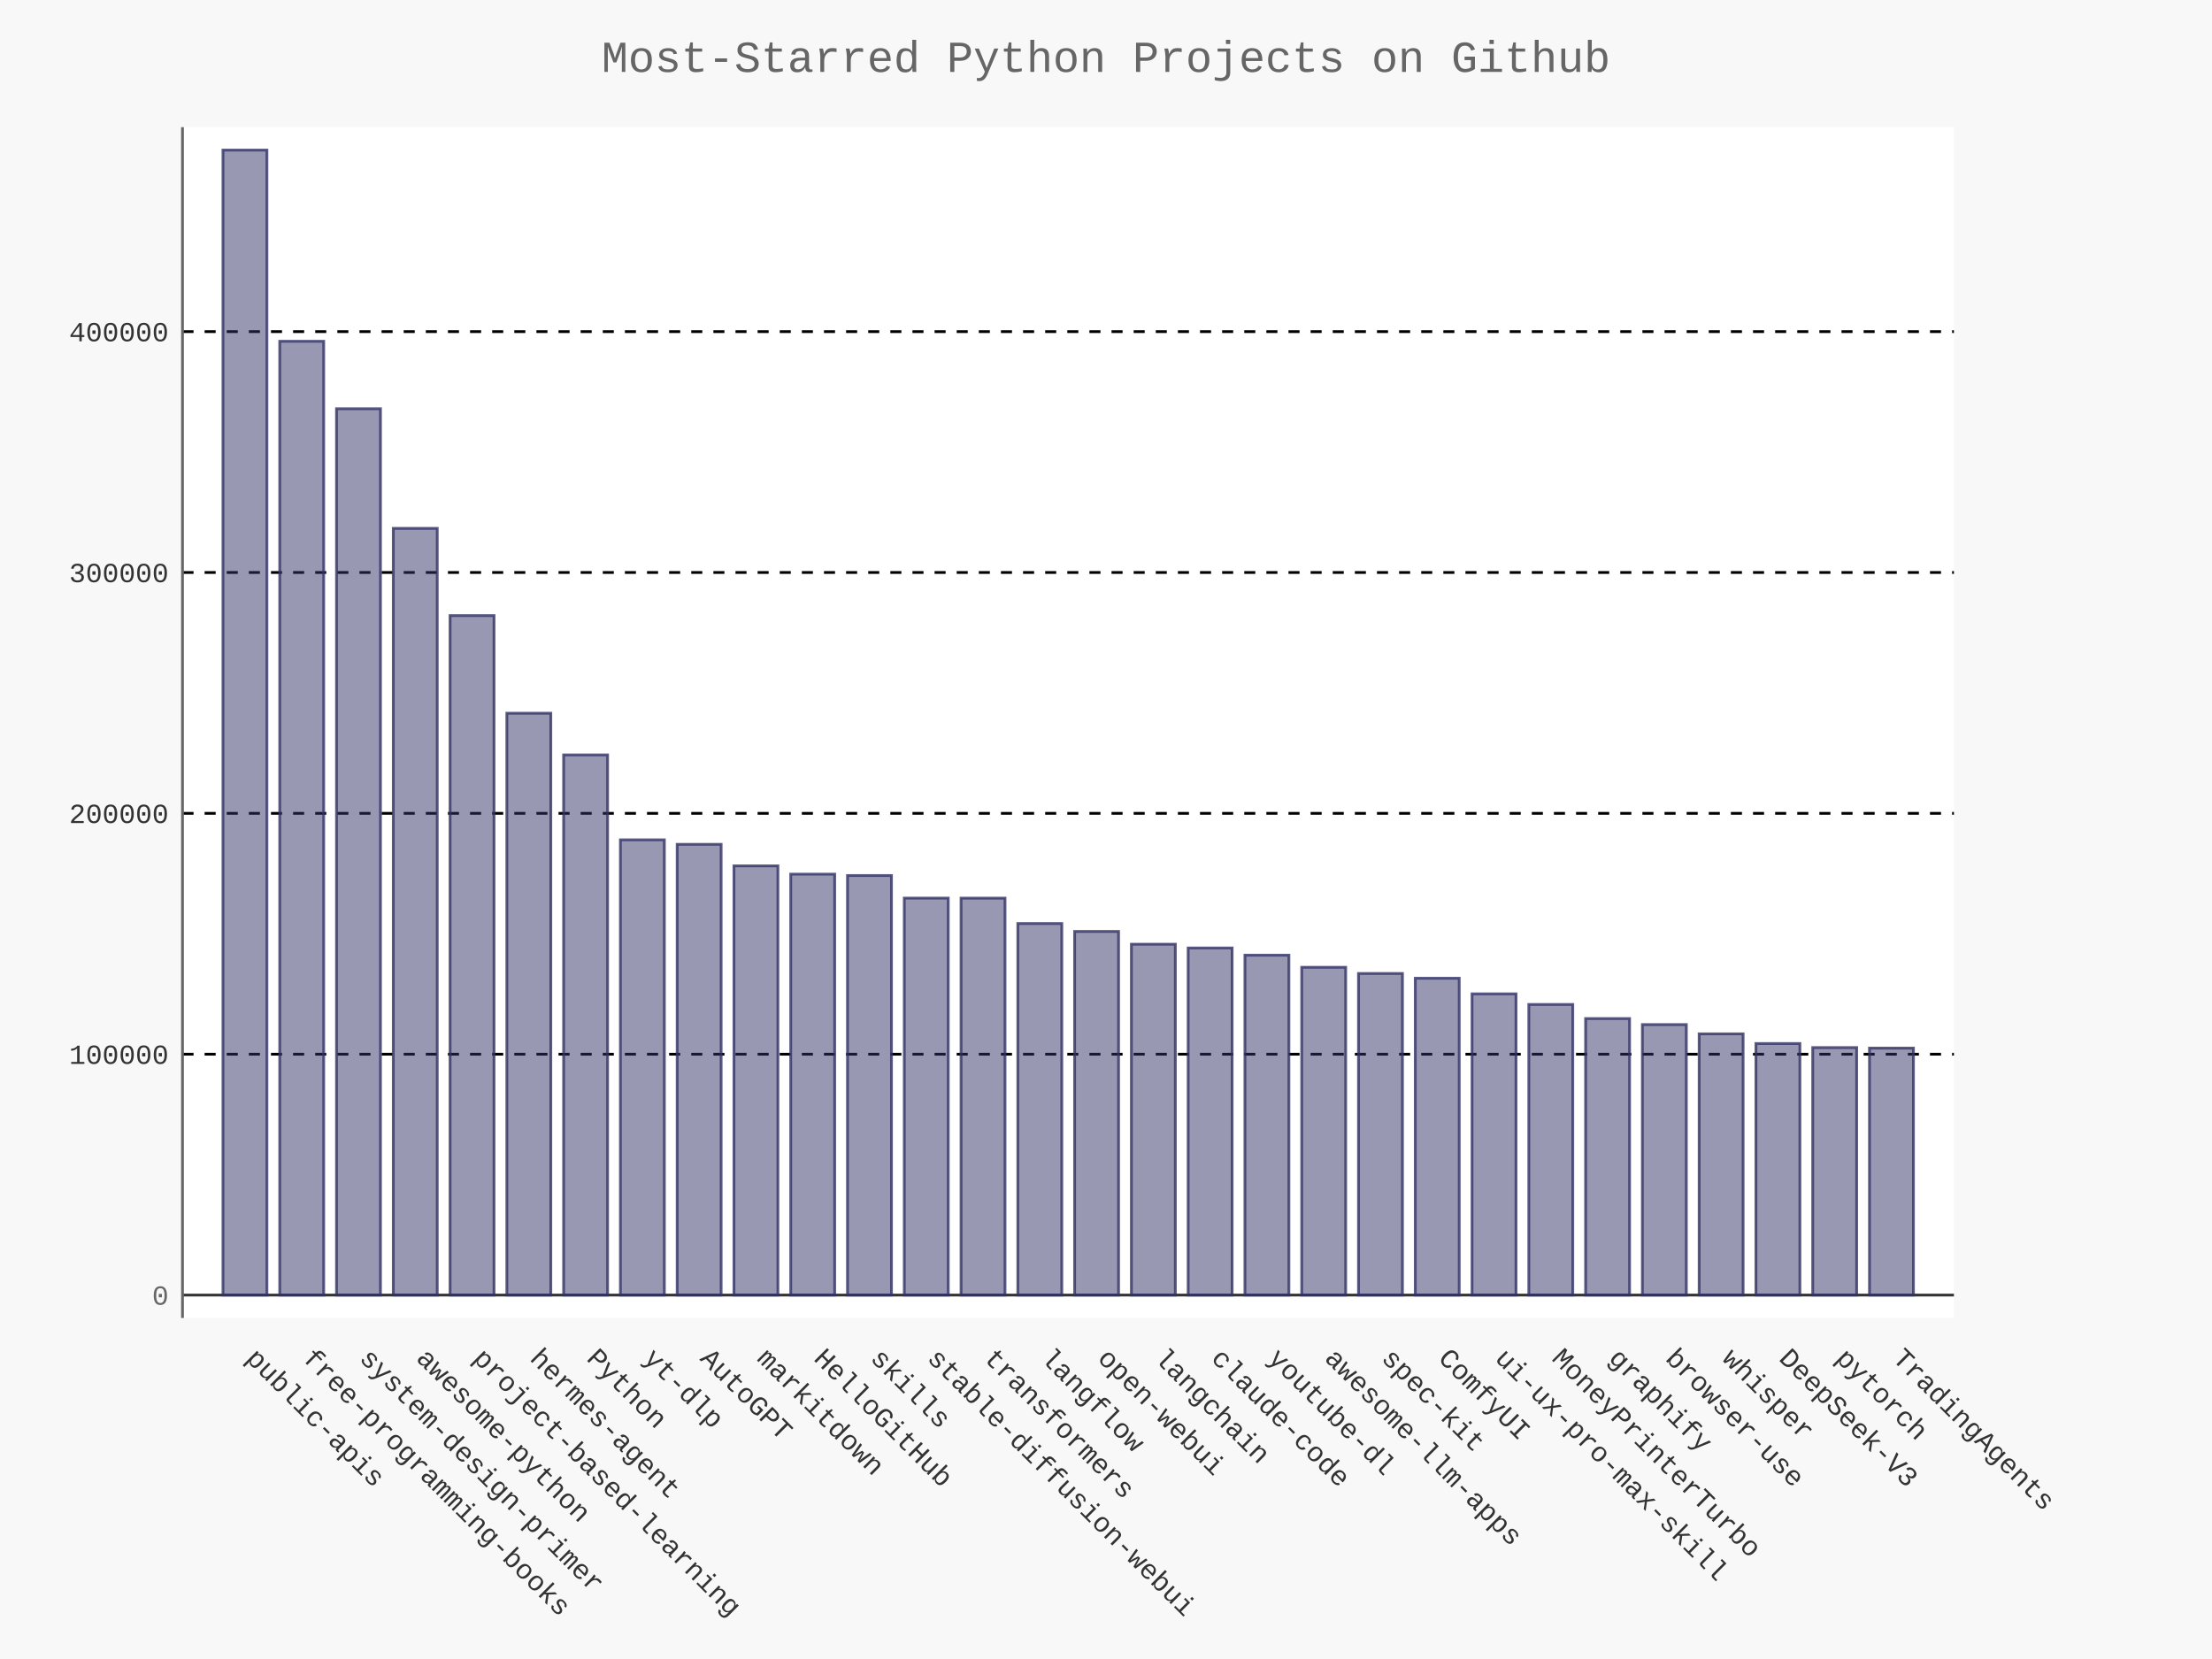
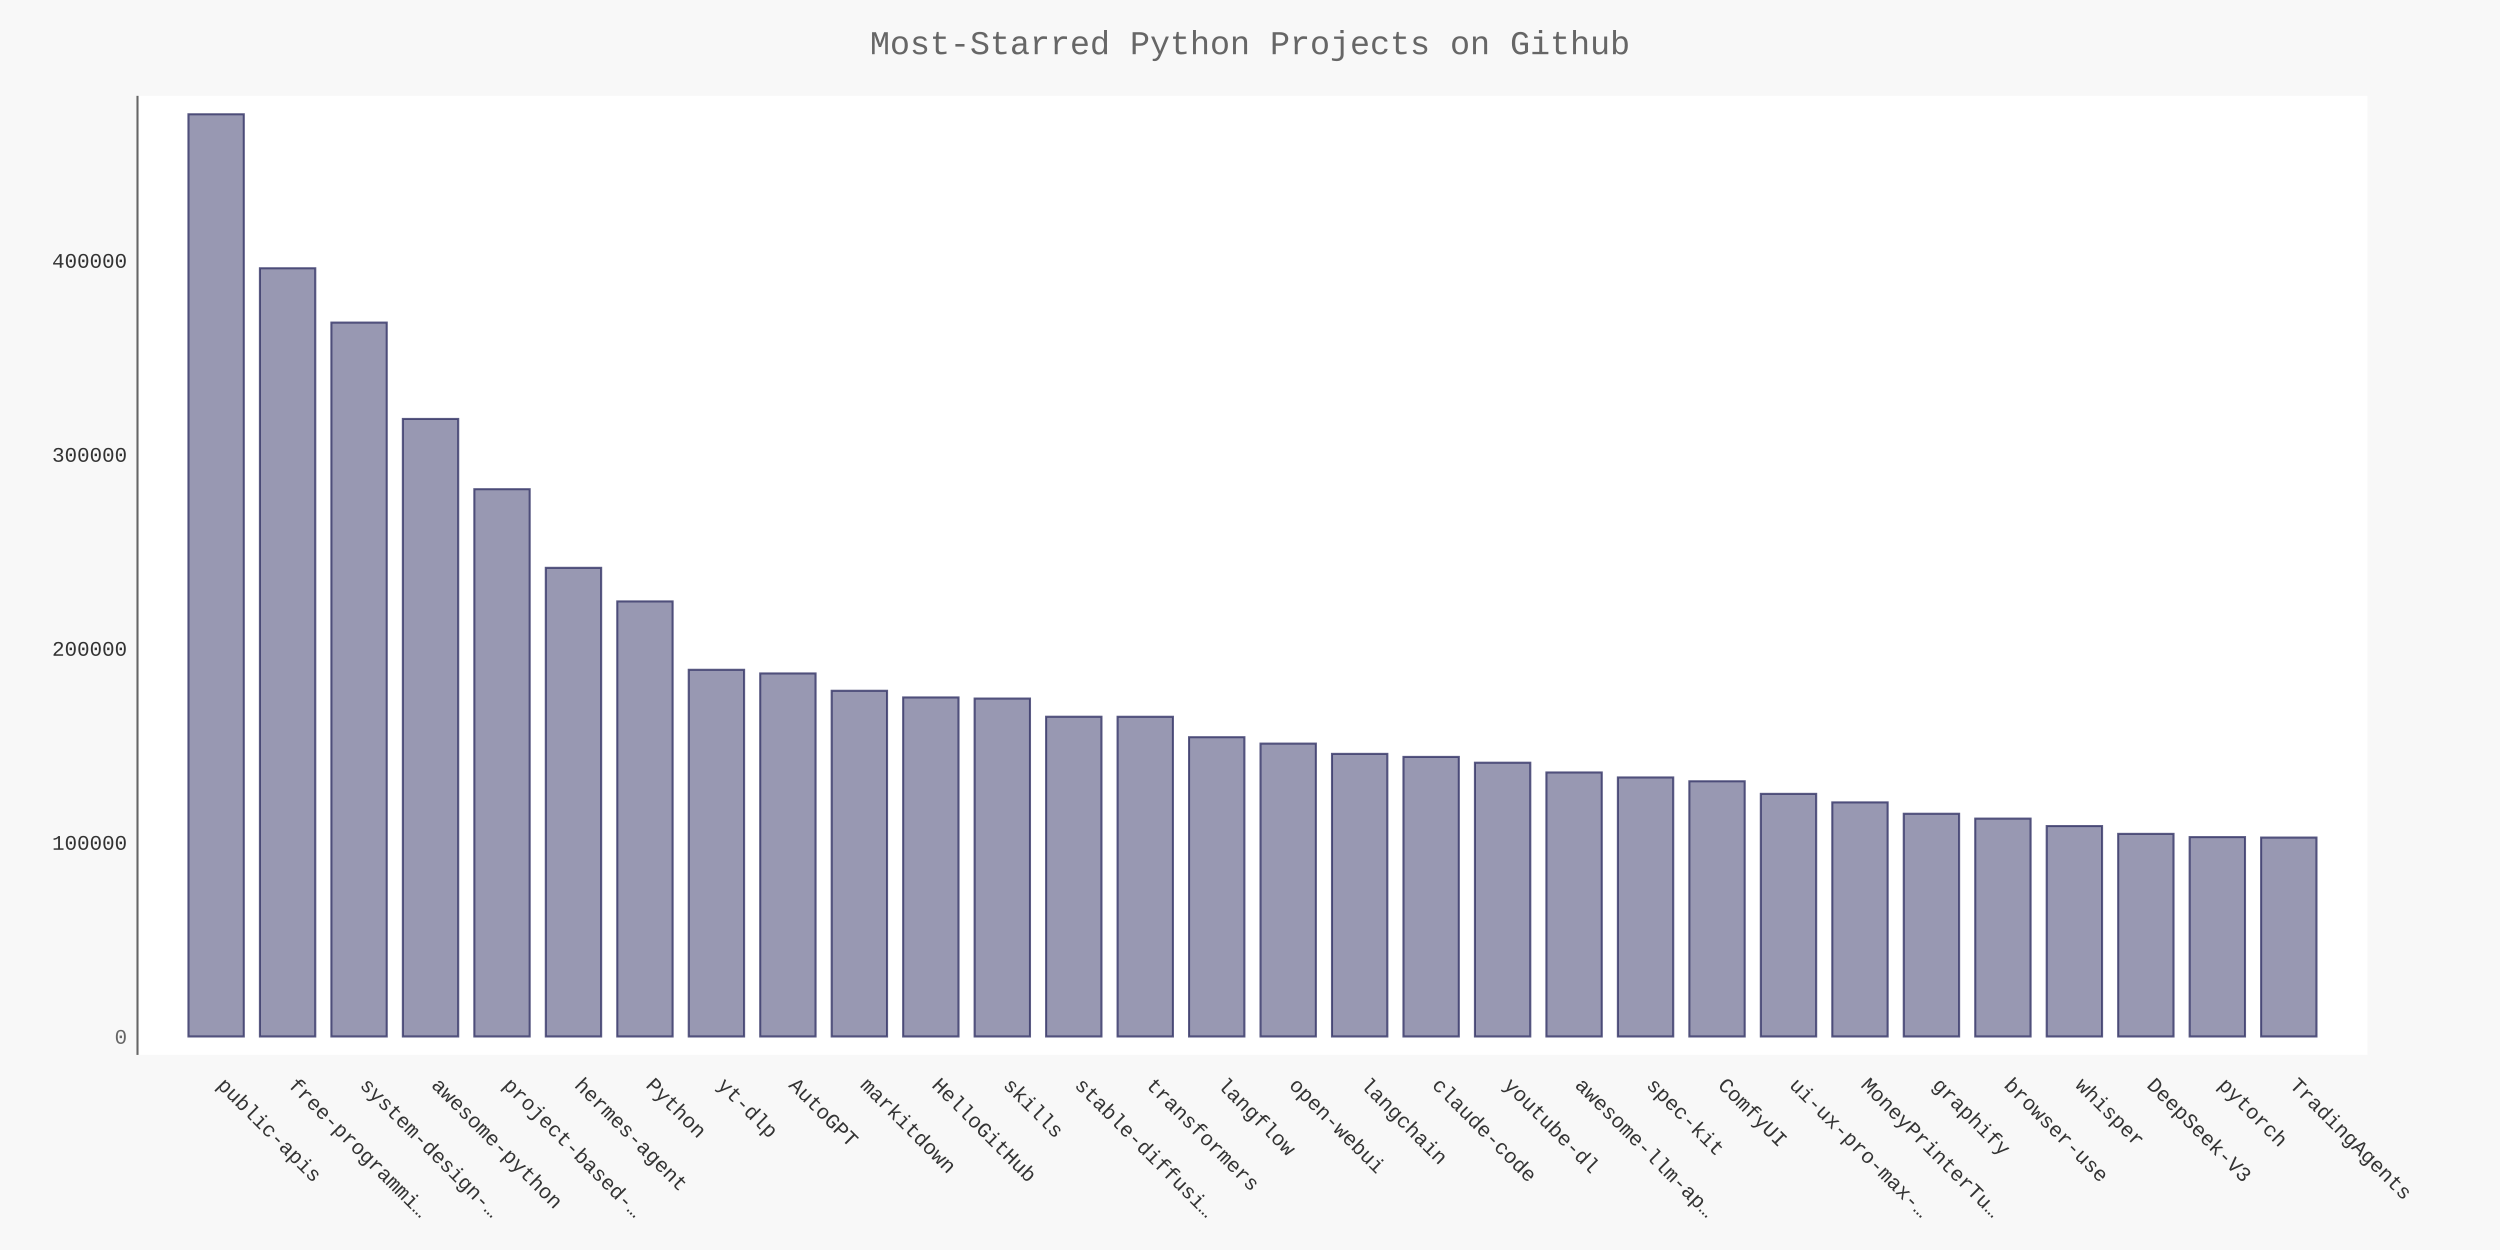
- <svg xmlns="http://www.w3.org/2000/svg" id="chart-f6bd491f-4f3a-41d5-91ef-1c082f66a8a6" class="pygal-chart" viewBox="0 0 800 600">
+ <svg xmlns="http://www.w3.org/2000/svg" id="chart-1173dc7d-7d08-4f8e-9079-b52c72e8ae6b" class="pygal-chart" viewBox="0 0 1200 600">
  <defs>
-     <style type="text/css">#chart-f6bd491f-4f3a-41d5-91ef-1c082f66a8a6{-webkit-user-select:none;-webkit-font-smoothing:antialiased;font-family:Consolas,"Liberation Mono",Menlo,Courier,monospace}#chart-f6bd491f-4f3a-41d5-91ef-1c082f66a8a6 .title{font-family:Consolas,"Liberation Mono",Menlo,Courier,monospace;font-size:16px}#chart-f6bd491f-4f3a-41d5-91ef-1c082f66a8a6 .legends .legend text{font-family:Consolas,"Liberation Mono",Menlo,Courier,monospace;font-size:14px}#chart-f6bd491f-4f3a-41d5-91ef-1c082f66a8a6 .axis text{font-family:Consolas,"Liberation Mono",Menlo,Courier,monospace;font-size:10px}#chart-f6bd491f-4f3a-41d5-91ef-1c082f66a8a6 .axis text.major{font-family:Consolas,"Liberation Mono",Menlo,Courier,monospace;font-size:10px}#chart-f6bd491f-4f3a-41d5-91ef-1c082f66a8a6 .text-overlay text.value{font-family:Consolas,"Liberation Mono",Menlo,Courier,monospace;font-size:16px}#chart-f6bd491f-4f3a-41d5-91ef-1c082f66a8a6 .text-overlay text.label{font-family:Consolas,"Liberation Mono",Menlo,Courier,monospace;font-size:10px}#chart-f6bd491f-4f3a-41d5-91ef-1c082f66a8a6 .tooltip{font-family:Consolas,"Liberation Mono",Menlo,Courier,monospace;font-size:14px}#chart-f6bd491f-4f3a-41d5-91ef-1c082f66a8a6 text.no_data{font-family:Consolas,"Liberation Mono",Menlo,Courier,monospace;font-size:64px}
- #chart-f6bd491f-4f3a-41d5-91ef-1c082f66a8a6{background-color:#f8f8f8}#chart-f6bd491f-4f3a-41d5-91ef-1c082f66a8a6 path,#chart-f6bd491f-4f3a-41d5-91ef-1c082f66a8a6 line,#chart-f6bd491f-4f3a-41d5-91ef-1c082f66a8a6 rect,#chart-f6bd491f-4f3a-41d5-91ef-1c082f66a8a6 circle{-webkit-transition:250ms ease-in;-moz-transition:250ms ease-in;transition:250ms ease-in}#chart-f6bd491f-4f3a-41d5-91ef-1c082f66a8a6 .graph &gt; .background{fill:#f8f8f8}#chart-f6bd491f-4f3a-41d5-91ef-1c082f66a8a6 .plot &gt; .background{fill:#ffffff}#chart-f6bd491f-4f3a-41d5-91ef-1c082f66a8a6 .graph{fill:#333}#chart-f6bd491f-4f3a-41d5-91ef-1c082f66a8a6 text.no_data{fill:#666}#chart-f6bd491f-4f3a-41d5-91ef-1c082f66a8a6 .title{fill:#666}#chart-f6bd491f-4f3a-41d5-91ef-1c082f66a8a6 .legends .legend text{fill:#333}#chart-f6bd491f-4f3a-41d5-91ef-1c082f66a8a6 .legends .legend:hover text{fill:#666}#chart-f6bd491f-4f3a-41d5-91ef-1c082f66a8a6 .axis .line{stroke:#666}#chart-f6bd491f-4f3a-41d5-91ef-1c082f66a8a6 .axis .guide.line{stroke:rgba(0,0,0,0.5)}#chart-f6bd491f-4f3a-41d5-91ef-1c082f66a8a6 .axis .major.line{stroke:#333}#chart-f6bd491f-4f3a-41d5-91ef-1c082f66a8a6 .axis text.major{fill:#666}#chart-f6bd491f-4f3a-41d5-91ef-1c082f66a8a6 .axis.y .guides:hover .guide.line,#chart-f6bd491f-4f3a-41d5-91ef-1c082f66a8a6 .line-graph .axis.x .guides:hover .guide.line,#chart-f6bd491f-4f3a-41d5-91ef-1c082f66a8a6 .stackedline-graph .axis.x .guides:hover .guide.line,#chart-f6bd491f-4f3a-41d5-91ef-1c082f66a8a6 .xy-graph .axis.x .guides:hover .guide.line{stroke:#666}#chart-f6bd491f-4f3a-41d5-91ef-1c082f66a8a6 .axis .guides:hover text{fill:#666}#chart-f6bd491f-4f3a-41d5-91ef-1c082f66a8a6 .reactive{fill-opacity:.5;stroke-opacity:.8;stroke-width:1}#chart-f6bd491f-4f3a-41d5-91ef-1c082f66a8a6 .ci{stroke:#333}#chart-f6bd491f-4f3a-41d5-91ef-1c082f66a8a6 .reactive.active,#chart-f6bd491f-4f3a-41d5-91ef-1c082f66a8a6 .active .reactive{fill-opacity:.9;stroke-opacity:.9;stroke-width:4}#chart-f6bd491f-4f3a-41d5-91ef-1c082f66a8a6 .ci .reactive.active{stroke-width:1.5}#chart-f6bd491f-4f3a-41d5-91ef-1c082f66a8a6 .series text{fill:#666}#chart-f6bd491f-4f3a-41d5-91ef-1c082f66a8a6 .tooltip rect{fill:#ffffff;stroke:#666;-webkit-transition:opacity 250ms ease-in;-moz-transition:opacity 250ms ease-in;transition:opacity 250ms ease-in}#chart-f6bd491f-4f3a-41d5-91ef-1c082f66a8a6 .tooltip .label{fill:#333}#chart-f6bd491f-4f3a-41d5-91ef-1c082f66a8a6 .tooltip .label{fill:#333}#chart-f6bd491f-4f3a-41d5-91ef-1c082f66a8a6 .tooltip .legend{font-size:.8em;fill:rgba(0,0,0,0.5)}#chart-f6bd491f-4f3a-41d5-91ef-1c082f66a8a6 .tooltip .x_label{font-size:.6em;fill:#666}#chart-f6bd491f-4f3a-41d5-91ef-1c082f66a8a6 .tooltip .xlink{font-size:.5em;text-decoration:underline}#chart-f6bd491f-4f3a-41d5-91ef-1c082f66a8a6 .tooltip .value{font-size:1.5em}#chart-f6bd491f-4f3a-41d5-91ef-1c082f66a8a6 .bound{font-size:.5em}#chart-f6bd491f-4f3a-41d5-91ef-1c082f66a8a6 .max-value{font-size:.75em;fill:rgba(0,0,0,0.5)}#chart-f6bd491f-4f3a-41d5-91ef-1c082f66a8a6 .map-element{fill:#ffffff;stroke:rgba(0,0,0,0.5) !important}#chart-f6bd491f-4f3a-41d5-91ef-1c082f66a8a6 .map-element .reactive{fill-opacity:inherit;stroke-opacity:inherit}#chart-f6bd491f-4f3a-41d5-91ef-1c082f66a8a6 .color-0,#chart-f6bd491f-4f3a-41d5-91ef-1c082f66a8a6 .color-0 a:visited{stroke:#333366;fill:#333366}#chart-f6bd491f-4f3a-41d5-91ef-1c082f66a8a6 .text-overlay .color-0 text{fill:black}
- #chart-f6bd491f-4f3a-41d5-91ef-1c082f66a8a6 text.no_data{text-anchor:middle}#chart-f6bd491f-4f3a-41d5-91ef-1c082f66a8a6 .guide.line{fill:none}#chart-f6bd491f-4f3a-41d5-91ef-1c082f66a8a6 .centered{text-anchor:middle}#chart-f6bd491f-4f3a-41d5-91ef-1c082f66a8a6 .title{text-anchor:middle}#chart-f6bd491f-4f3a-41d5-91ef-1c082f66a8a6 .legends .legend text{fill-opacity:1}#chart-f6bd491f-4f3a-41d5-91ef-1c082f66a8a6 .axis.x text{text-anchor:middle}#chart-f6bd491f-4f3a-41d5-91ef-1c082f66a8a6 .axis.x:not(.web) text[transform]{text-anchor:start}#chart-f6bd491f-4f3a-41d5-91ef-1c082f66a8a6 .axis.x:not(.web) text[transform].backwards{text-anchor:end}#chart-f6bd491f-4f3a-41d5-91ef-1c082f66a8a6 .axis.y text{text-anchor:end}#chart-f6bd491f-4f3a-41d5-91ef-1c082f66a8a6 .axis.y text[transform].backwards{text-anchor:start}#chart-f6bd491f-4f3a-41d5-91ef-1c082f66a8a6 .axis.y2 text{text-anchor:start}#chart-f6bd491f-4f3a-41d5-91ef-1c082f66a8a6 .axis.y2 text[transform].backwards{text-anchor:end}#chart-f6bd491f-4f3a-41d5-91ef-1c082f66a8a6 .axis .guide.line{stroke-dasharray:4,4;stroke:black}#chart-f6bd491f-4f3a-41d5-91ef-1c082f66a8a6 .axis .major.guide.line{stroke-dasharray:6,6;stroke:black}#chart-f6bd491f-4f3a-41d5-91ef-1c082f66a8a6 .horizontal .axis.y .guide.line,#chart-f6bd491f-4f3a-41d5-91ef-1c082f66a8a6 .horizontal .axis.y2 .guide.line,#chart-f6bd491f-4f3a-41d5-91ef-1c082f66a8a6 .vertical .axis.x .guide.line{opacity:0}#chart-f6bd491f-4f3a-41d5-91ef-1c082f66a8a6 .horizontal .axis.always_show .guide.line,#chart-f6bd491f-4f3a-41d5-91ef-1c082f66a8a6 .vertical .axis.always_show .guide.line{opacity:1 !important}#chart-f6bd491f-4f3a-41d5-91ef-1c082f66a8a6 .axis.y .guides:hover .guide.line,#chart-f6bd491f-4f3a-41d5-91ef-1c082f66a8a6 .axis.y2 .guides:hover .guide.line,#chart-f6bd491f-4f3a-41d5-91ef-1c082f66a8a6 .axis.x .guides:hover .guide.line{opacity:1}#chart-f6bd491f-4f3a-41d5-91ef-1c082f66a8a6 .axis .guides:hover text{opacity:1}#chart-f6bd491f-4f3a-41d5-91ef-1c082f66a8a6 .nofill{fill:none}#chart-f6bd491f-4f3a-41d5-91ef-1c082f66a8a6 .subtle-fill{fill-opacity:.2}#chart-f6bd491f-4f3a-41d5-91ef-1c082f66a8a6 .dot{stroke-width:1px;fill-opacity:1;stroke-opacity:1}#chart-f6bd491f-4f3a-41d5-91ef-1c082f66a8a6 .dot.active{stroke-width:5px}#chart-f6bd491f-4f3a-41d5-91ef-1c082f66a8a6 .dot.negative{fill:transparent}#chart-f6bd491f-4f3a-41d5-91ef-1c082f66a8a6 text,#chart-f6bd491f-4f3a-41d5-91ef-1c082f66a8a6 tspan{stroke:none !important}#chart-f6bd491f-4f3a-41d5-91ef-1c082f66a8a6 .series text.active{opacity:1}#chart-f6bd491f-4f3a-41d5-91ef-1c082f66a8a6 .tooltip rect{fill-opacity:.95;stroke-width:.5}#chart-f6bd491f-4f3a-41d5-91ef-1c082f66a8a6 .tooltip text{fill-opacity:1}#chart-f6bd491f-4f3a-41d5-91ef-1c082f66a8a6 .showable{visibility:hidden}#chart-f6bd491f-4f3a-41d5-91ef-1c082f66a8a6 .showable.shown{visibility:visible}#chart-f6bd491f-4f3a-41d5-91ef-1c082f66a8a6 .gauge-background{fill:rgba(229,229,229,1);stroke:none}#chart-f6bd491f-4f3a-41d5-91ef-1c082f66a8a6 .bg-lines{stroke:#f8f8f8;stroke-width:2px}</style>
+     <style type="text/css">#chart-1173dc7d-7d08-4f8e-9079-b52c72e8ae6b{-webkit-user-select:none;-webkit-font-smoothing:antialiased;font-family:Consolas,"Liberation Mono",Menlo,Courier,monospace}#chart-1173dc7d-7d08-4f8e-9079-b52c72e8ae6b .title{font-family:Consolas,"Liberation Mono",Menlo,Courier,monospace;font-size:16px}#chart-1173dc7d-7d08-4f8e-9079-b52c72e8ae6b .legends .legend text{font-family:Consolas,"Liberation Mono",Menlo,Courier,monospace;font-size:14px}#chart-1173dc7d-7d08-4f8e-9079-b52c72e8ae6b .axis text{font-family:Consolas,"Liberation Mono",Menlo,Courier,monospace;font-size:10px}#chart-1173dc7d-7d08-4f8e-9079-b52c72e8ae6b .axis text.major{font-family:Consolas,"Liberation Mono",Menlo,Courier,monospace;font-size:10px}#chart-1173dc7d-7d08-4f8e-9079-b52c72e8ae6b .text-overlay text.value{font-family:Consolas,"Liberation Mono",Menlo,Courier,monospace;font-size:16px}#chart-1173dc7d-7d08-4f8e-9079-b52c72e8ae6b .text-overlay text.label{font-family:Consolas,"Liberation Mono",Menlo,Courier,monospace;font-size:10px}#chart-1173dc7d-7d08-4f8e-9079-b52c72e8ae6b .tooltip{font-family:Consolas,"Liberation Mono",Menlo,Courier,monospace;font-size:14px}#chart-1173dc7d-7d08-4f8e-9079-b52c72e8ae6b text.no_data{font-family:Consolas,"Liberation Mono",Menlo,Courier,monospace;font-size:64px}
+ #chart-1173dc7d-7d08-4f8e-9079-b52c72e8ae6b{background-color:#f8f8f8}#chart-1173dc7d-7d08-4f8e-9079-b52c72e8ae6b path,#chart-1173dc7d-7d08-4f8e-9079-b52c72e8ae6b line,#chart-1173dc7d-7d08-4f8e-9079-b52c72e8ae6b rect,#chart-1173dc7d-7d08-4f8e-9079-b52c72e8ae6b circle{-webkit-transition:250ms ease-in;-moz-transition:250ms ease-in;transition:250ms ease-in}#chart-1173dc7d-7d08-4f8e-9079-b52c72e8ae6b .graph &gt; .background{fill:#f8f8f8}#chart-1173dc7d-7d08-4f8e-9079-b52c72e8ae6b .plot &gt; .background{fill:#ffffff}#chart-1173dc7d-7d08-4f8e-9079-b52c72e8ae6b .graph{fill:#333}#chart-1173dc7d-7d08-4f8e-9079-b52c72e8ae6b text.no_data{fill:#666}#chart-1173dc7d-7d08-4f8e-9079-b52c72e8ae6b .title{fill:#666}#chart-1173dc7d-7d08-4f8e-9079-b52c72e8ae6b .legends .legend text{fill:#333}#chart-1173dc7d-7d08-4f8e-9079-b52c72e8ae6b .legends .legend:hover text{fill:#666}#chart-1173dc7d-7d08-4f8e-9079-b52c72e8ae6b .axis .line{stroke:#666}#chart-1173dc7d-7d08-4f8e-9079-b52c72e8ae6b .axis .guide.line{stroke:rgba(0,0,0,0.5)}#chart-1173dc7d-7d08-4f8e-9079-b52c72e8ae6b .axis .major.line{stroke:#333}#chart-1173dc7d-7d08-4f8e-9079-b52c72e8ae6b .axis text.major{fill:#666}#chart-1173dc7d-7d08-4f8e-9079-b52c72e8ae6b .axis.y .guides:hover .guide.line,#chart-1173dc7d-7d08-4f8e-9079-b52c72e8ae6b .line-graph .axis.x .guides:hover .guide.line,#chart-1173dc7d-7d08-4f8e-9079-b52c72e8ae6b .stackedline-graph .axis.x .guides:hover .guide.line,#chart-1173dc7d-7d08-4f8e-9079-b52c72e8ae6b .xy-graph .axis.x .guides:hover .guide.line{stroke:#666}#chart-1173dc7d-7d08-4f8e-9079-b52c72e8ae6b .axis .guides:hover text{fill:#666}#chart-1173dc7d-7d08-4f8e-9079-b52c72e8ae6b .reactive{fill-opacity:.5;stroke-opacity:.8;stroke-width:1}#chart-1173dc7d-7d08-4f8e-9079-b52c72e8ae6b .ci{stroke:#333}#chart-1173dc7d-7d08-4f8e-9079-b52c72e8ae6b .reactive.active,#chart-1173dc7d-7d08-4f8e-9079-b52c72e8ae6b .active .reactive{fill-opacity:.9;stroke-opacity:.9;stroke-width:4}#chart-1173dc7d-7d08-4f8e-9079-b52c72e8ae6b .ci .reactive.active{stroke-width:1.5}#chart-1173dc7d-7d08-4f8e-9079-b52c72e8ae6b .series text{fill:#666}#chart-1173dc7d-7d08-4f8e-9079-b52c72e8ae6b .tooltip rect{fill:#ffffff;stroke:#666;-webkit-transition:opacity 250ms ease-in;-moz-transition:opacity 250ms ease-in;transition:opacity 250ms ease-in}#chart-1173dc7d-7d08-4f8e-9079-b52c72e8ae6b .tooltip .label{fill:#333}#chart-1173dc7d-7d08-4f8e-9079-b52c72e8ae6b .tooltip .label{fill:#333}#chart-1173dc7d-7d08-4f8e-9079-b52c72e8ae6b .tooltip .legend{font-size:.8em;fill:rgba(0,0,0,0.5)}#chart-1173dc7d-7d08-4f8e-9079-b52c72e8ae6b .tooltip .x_label{font-size:.6em;fill:#666}#chart-1173dc7d-7d08-4f8e-9079-b52c72e8ae6b .tooltip .xlink{font-size:.5em;text-decoration:underline}#chart-1173dc7d-7d08-4f8e-9079-b52c72e8ae6b .tooltip .value{font-size:1.5em}#chart-1173dc7d-7d08-4f8e-9079-b52c72e8ae6b .bound{font-size:.5em}#chart-1173dc7d-7d08-4f8e-9079-b52c72e8ae6b .max-value{font-size:.75em;fill:rgba(0,0,0,0.5)}#chart-1173dc7d-7d08-4f8e-9079-b52c72e8ae6b .map-element{fill:#ffffff;stroke:rgba(0,0,0,0.5) !important}#chart-1173dc7d-7d08-4f8e-9079-b52c72e8ae6b .map-element .reactive{fill-opacity:inherit;stroke-opacity:inherit}#chart-1173dc7d-7d08-4f8e-9079-b52c72e8ae6b .color-0,#chart-1173dc7d-7d08-4f8e-9079-b52c72e8ae6b .color-0 a:visited{stroke:#333366;fill:#333366}#chart-1173dc7d-7d08-4f8e-9079-b52c72e8ae6b .text-overlay .color-0 text{fill:black}
+ #chart-1173dc7d-7d08-4f8e-9079-b52c72e8ae6b text.no_data{text-anchor:middle}#chart-1173dc7d-7d08-4f8e-9079-b52c72e8ae6b .guide.line{fill:none}#chart-1173dc7d-7d08-4f8e-9079-b52c72e8ae6b .centered{text-anchor:middle}#chart-1173dc7d-7d08-4f8e-9079-b52c72e8ae6b .title{text-anchor:middle}#chart-1173dc7d-7d08-4f8e-9079-b52c72e8ae6b .legends .legend text{fill-opacity:1}#chart-1173dc7d-7d08-4f8e-9079-b52c72e8ae6b .axis.x text{text-anchor:middle}#chart-1173dc7d-7d08-4f8e-9079-b52c72e8ae6b .axis.x:not(.web) text[transform]{text-anchor:start}#chart-1173dc7d-7d08-4f8e-9079-b52c72e8ae6b .axis.x:not(.web) text[transform].backwards{text-anchor:end}#chart-1173dc7d-7d08-4f8e-9079-b52c72e8ae6b .axis.y text{text-anchor:end}#chart-1173dc7d-7d08-4f8e-9079-b52c72e8ae6b .axis.y text[transform].backwards{text-anchor:start}#chart-1173dc7d-7d08-4f8e-9079-b52c72e8ae6b .axis.y2 text{text-anchor:start}#chart-1173dc7d-7d08-4f8e-9079-b52c72e8ae6b .axis.y2 text[transform].backwards{text-anchor:end}#chart-1173dc7d-7d08-4f8e-9079-b52c72e8ae6b .axis .guide.line{stroke-dasharray:4,4;stroke:black}#chart-1173dc7d-7d08-4f8e-9079-b52c72e8ae6b .axis .major.guide.line{stroke-dasharray:6,6;stroke:black}#chart-1173dc7d-7d08-4f8e-9079-b52c72e8ae6b .horizontal .axis.y .guide.line,#chart-1173dc7d-7d08-4f8e-9079-b52c72e8ae6b .horizontal .axis.y2 .guide.line,#chart-1173dc7d-7d08-4f8e-9079-b52c72e8ae6b .vertical .axis.x .guide.line{opacity:0}#chart-1173dc7d-7d08-4f8e-9079-b52c72e8ae6b .horizontal .axis.always_show .guide.line,#chart-1173dc7d-7d08-4f8e-9079-b52c72e8ae6b .vertical .axis.always_show .guide.line{opacity:1 !important}#chart-1173dc7d-7d08-4f8e-9079-b52c72e8ae6b .axis.y .guides:hover .guide.line,#chart-1173dc7d-7d08-4f8e-9079-b52c72e8ae6b .axis.y2 .guides:hover .guide.line,#chart-1173dc7d-7d08-4f8e-9079-b52c72e8ae6b .axis.x .guides:hover .guide.line{opacity:1}#chart-1173dc7d-7d08-4f8e-9079-b52c72e8ae6b .axis .guides:hover text{opacity:1}#chart-1173dc7d-7d08-4f8e-9079-b52c72e8ae6b .nofill{fill:none}#chart-1173dc7d-7d08-4f8e-9079-b52c72e8ae6b .subtle-fill{fill-opacity:.2}#chart-1173dc7d-7d08-4f8e-9079-b52c72e8ae6b .dot{stroke-width:1px;fill-opacity:1;stroke-opacity:1}#chart-1173dc7d-7d08-4f8e-9079-b52c72e8ae6b .dot.active{stroke-width:5px}#chart-1173dc7d-7d08-4f8e-9079-b52c72e8ae6b .dot.negative{fill:transparent}#chart-1173dc7d-7d08-4f8e-9079-b52c72e8ae6b text,#chart-1173dc7d-7d08-4f8e-9079-b52c72e8ae6b tspan{stroke:none !important}#chart-1173dc7d-7d08-4f8e-9079-b52c72e8ae6b .series text.active{opacity:1}#chart-1173dc7d-7d08-4f8e-9079-b52c72e8ae6b .tooltip rect{fill-opacity:.95;stroke-width:.5}#chart-1173dc7d-7d08-4f8e-9079-b52c72e8ae6b .tooltip text{fill-opacity:1}#chart-1173dc7d-7d08-4f8e-9079-b52c72e8ae6b .showable{visibility:hidden}#chart-1173dc7d-7d08-4f8e-9079-b52c72e8ae6b .showable.shown{visibility:visible}#chart-1173dc7d-7d08-4f8e-9079-b52c72e8ae6b .gauge-background{fill:rgba(229,229,229,1);stroke:none}#chart-1173dc7d-7d08-4f8e-9079-b52c72e8ae6b .bg-lines{stroke:#f8f8f8;stroke-width:2px}</style>
  </defs>
  <g class="graph bar-graph vertical">
-     <rect x="0" y="0" width="800" height="600" class="background" />
+     <rect x="0" y="0" width="1200" height="600" class="background" />
    <g transform="translate(66, 46)" class="plot">
-       <rect x="0" y="0" width="640.662" height="430.662" class="background" />
-       <g class="axis y always_show">
-         <g class="guides">
-           <path d="M0 422.38 h640.662" class="axis major line" />
-           <text x="-5" y="425.88" class="major">0</text>
-         </g>
-         <g class="guides">
-           <path d="M0 335.268 h640.662" class="guide line" />
-           <text x="-5" y="338.768" class="">100000</text>
-         </g>
-         <g class="guides">
-           <path d="M0 248.156 h640.662" class="guide line" />
-           <text x="-5" y="251.656" class="">200000</text>
-         </g>
-         <g class="guides">
-           <path d="M0 161.045 h640.662" class="guide line" />
-           <text x="-5" y="164.545" class="">300000</text>
-         </g>
-         <g class="guides">
-           <path d="M0 73.933 h640.662" class="guide line" />
-           <text x="-5" y="77.433" class="">400000</text>
+       <rect x="0" y="0" width="1070.36" height="460.36" class="background" />
+       <g class="axis y">
+         <g class="guides">
+           <text x="-5" y="455.007" class="major">0</text>
+         </g>
+         <g class="guides">
+           <text x="-5" y="361.89" class="">100000</text>
+         </g>
+         <g class="guides">
+           <text x="-5" y="268.772" class="">200000</text>
+         </g>
+         <g class="guides">
+           <text x="-5" y="175.655" class="">300000</text>
+         </g>
+         <g class="guides">
+           <text x="-5" y="82.538" class="">400000</text>
        </g>
      </g>
      <g class="axis x">
-         <path d="M0 0 v430.662" class="line" />
-         <g class="guides">
-           <path d="M22.587 0 v430.662" class="guide line" />
-           <text x="22.587" y="445.662" class="" transform="rotate(45 22.58744 445.6619)">public-apis</text>
-         </g>
-         <g class="guides">
-           <path d="M43.121 0 v430.662" class="guide line" />
-           <text x="43.121" y="445.662" class="" transform="rotate(45 43.12147 445.6619)">free-programming-books</text>
-         </g>
-         <g class="guides">
-           <path d="M63.656 0 v430.662" class="guide line" />
-           <text x="63.656" y="445.662" class="" transform="rotate(45 63.65551 445.6619)">system-design-primer</text>
-         </g>
-         <g class="guides">
-           <path d="M84.19 0 v430.662" class="guide line" />
-           <text x="84.19" y="445.662" class="" transform="rotate(45 84.18954 445.6619)">awesome-python</text>
-         </g>
-         <g class="guides">
-           <path d="M104.724 0 v430.662" class="guide line" />
-           <text x="104.724" y="445.662" class="" transform="rotate(45 104.7236 445.6619)">project-based-learning</text>
-         </g>
-         <g class="guides">
-           <path d="M125.258 0 v430.662" class="guide line" />
-           <text x="125.258" y="445.662" class="" transform="rotate(45 125.2576 445.6619)">hermes-agent</text>
-         </g>
-         <g class="guides">
-           <path d="M145.792 0 v430.662" class="guide line" />
-           <text x="145.792" y="445.662" class="" transform="rotate(45 145.7917 445.6619)">Python</text>
-         </g>
-         <g class="guides">
-           <path d="M166.326 0 v430.662" class="guide line" />
-           <text x="166.326" y="445.662" class="" transform="rotate(45 166.3257 445.6619)">yt-dlp</text>
-         </g>
-         <g class="guides">
-           <path d="M186.86 0 v430.662" class="guide line" />
-           <text x="186.86" y="445.662" class="" transform="rotate(45 186.8597 445.6619)">AutoGPT</text>
-         </g>
-         <g class="guides">
-           <path d="M207.394 0 v430.662" class="guide line" />
-           <text x="207.394" y="445.662" class="" transform="rotate(45 207.3938 445.6619)">markitdown</text>
-         </g>
-         <g class="guides">
-           <path d="M227.928 0 v430.662" class="guide line" />
-           <text x="227.928" y="445.662" class="" transform="rotate(45 227.9278 445.6619)">HelloGitHub</text>
-         </g>
-         <g class="guides">
-           <path d="M248.462 0 v430.662" class="guide line" />
-           <text x="248.462" y="445.662" class="" transform="rotate(45 248.4618 445.6619)">skills</text>
-         </g>
-         <g class="guides">
-           <path d="M268.996 0 v430.662" class="guide line" />
-           <text x="268.996" y="445.662" class="" transform="rotate(45 268.9959 445.6619)">stable-diffusion-webui</text>
-         </g>
-         <g class="guides">
-           <path d="M289.53 0 v430.662" class="guide line" />
-           <text x="289.53" y="445.662" class="" transform="rotate(45 289.5299 445.6619)">transformers</text>
-         </g>
-         <g class="guides">
-           <path d="M310.064 0 v430.662" class="guide line" />
-           <text x="310.064" y="445.662" class="" transform="rotate(45 310.0639 445.6619)">langflow</text>
-         </g>
-         <g class="guides">
-           <path d="M330.598 0 v430.662" class="guide line" />
-           <text x="330.598" y="445.662" class="" transform="rotate(45 330.598 445.6619)">open-webui</text>
-         </g>
-         <g class="guides">
-           <path d="M351.132 0 v430.662" class="guide line" />
-           <text x="351.132" y="445.662" class="" transform="rotate(45 351.132 445.6619)">langchain</text>
-         </g>
-         <g class="guides">
-           <path d="M371.666 0 v430.662" class="guide line" />
-           <text x="371.666" y="445.662" class="" transform="rotate(45 371.666 445.6619)">claude-code</text>
-         </g>
-         <g class="guides">
-           <path d="M392.2 0 v430.662" class="guide line" />
-           <text x="392.2" y="445.662" class="" transform="rotate(45 392.2001 445.6619)">youtube-dl</text>
-         </g>
-         <g class="guides">
-           <path d="M412.734 0 v430.662" class="guide line" />
-           <text x="412.734" y="445.662" class="" transform="rotate(45 412.7341 445.6619)">awesome-llm-apps</text>
-         </g>
-         <g class="guides">
-           <path d="M433.268 0 v430.662" class="guide line" />
-           <text x="433.268" y="445.662" class="" transform="rotate(45 433.2681 445.6619)">spec-kit</text>
-         </g>
-         <g class="guides">
-           <path d="M453.802 0 v430.662" class="guide line" />
-           <text x="453.802" y="445.662" class="" transform="rotate(45 453.8022 445.6619)">ComfyUI</text>
-         </g>
-         <g class="guides">
-           <path d="M474.336 0 v430.662" class="guide line" />
-           <text x="474.336" y="445.662" class="" transform="rotate(45 474.3362 445.6619)">ui-ux-pro-max-skill</text>
-         </g>
-         <g class="guides">
-           <path d="M494.87 0 v430.662" class="guide line" />
-           <text x="494.87" y="445.662" class="" transform="rotate(45 494.8703 445.6619)">MoneyPrinterTurbo</text>
-         </g>
-         <g class="guides">
-           <path d="M515.404 0 v430.662" class="guide line" />
-           <text x="515.404" y="445.662" class="" transform="rotate(45 515.4043 445.6619)">graphify</text>
-         </g>
-         <g class="guides">
-           <path d="M535.938 0 v430.662" class="guide line" />
-           <text x="535.938" y="445.662" class="" transform="rotate(45 535.9383 445.6619)">browser-use</text>
-         </g>
-         <g class="guides">
-           <path d="M556.472 0 v430.662" class="guide line" />
-           <text x="556.472" y="445.662" class="" transform="rotate(45 556.4724 445.6619)">whisper</text>
-         </g>
-         <g class="guides">
-           <path d="M577.006 0 v430.662" class="guide line" />
-           <text x="577.006" y="445.662" class="" transform="rotate(45 577.0064 445.6619)">DeepSeek-V3</text>
-         </g>
-         <g class="guides">
-           <path d="M597.54 0 v430.662" class="guide line" />
-           <text x="597.54" y="445.662" class="" transform="rotate(45 597.5404 445.6619)">pytorch</text>
-         </g>
-         <g class="guides">
-           <path d="M618.074 0 v430.662" class="guide line" />
-           <text x="618.074" y="445.662" class="" transform="rotate(45 618.0745 445.6619)">TradingAgents</text>
+         <path d="M0 0 v460.36" class="line" />
+         <g class="guides">
+           <path d="M37.737 0 v460.36" class="guide line" />
+           <text x="37.737" y="475.36" class="" transform="rotate(45 37.73707 475.3604)">public-apis</text>
+         </g>
+         <g class="guides">
+           <path d="M72.043 0 v460.36" class="guide line" />
+           <text x="72.043" y="475.36" class="" transform="rotate(45 72.04349 475.3604)">free-programmi…</text>
+         </g>
+         <g class="guides">
+           <path d="M106.35 0 v460.36" class="guide line" />
+           <text x="106.35" y="475.36" class="" transform="rotate(45 106.3499 475.3604)">system-design-…</text>
+         </g>
+         <g class="guides">
+           <path d="M140.656 0 v460.36" class="guide line" />
+           <text x="140.656" y="475.36" class="" transform="rotate(45 140.6563 475.3604)">awesome-python</text>
+         </g>
+         <g class="guides">
+           <path d="M174.963 0 v460.36" class="guide line" />
+           <text x="174.963" y="475.36" class="" transform="rotate(45 174.9628 475.3604)">project-based-…</text>
+         </g>
+         <g class="guides">
+           <path d="M209.269 0 v460.36" class="guide line" />
+           <text x="209.269" y="475.36" class="" transform="rotate(45 209.2692 475.3604)">hermes-agent</text>
+         </g>
+         <g class="guides">
+           <path d="M243.576 0 v460.36" class="guide line" />
+           <text x="243.576" y="475.36" class="" transform="rotate(45 243.5756 475.3604)">Python</text>
+         </g>
+         <g class="guides">
+           <path d="M277.882 0 v460.36" class="guide line" />
+           <text x="277.882" y="475.36" class="" transform="rotate(45 277.882 475.3604)">yt-dlp</text>
+         </g>
+         <g class="guides">
+           <path d="M312.188 0 v460.36" class="guide line" />
+           <text x="312.188" y="475.36" class="" transform="rotate(45 312.1884 475.3604)">AutoGPT</text>
+         </g>
+         <g class="guides">
+           <path d="M346.495 0 v460.36" class="guide line" />
+           <text x="346.495" y="475.36" class="" transform="rotate(45 346.4949 475.3604)">markitdown</text>
+         </g>
+         <g class="guides">
+           <path d="M380.801 0 v460.36" class="guide line" />
+           <text x="380.801" y="475.36" class="" transform="rotate(45 380.8013 475.3604)">HelloGitHub</text>
+         </g>
+         <g class="guides">
+           <path d="M415.108 0 v460.36" class="guide line" />
+           <text x="415.108" y="475.36" class="" transform="rotate(45 415.1077 475.3604)">skills</text>
+         </g>
+         <g class="guides">
+           <path d="M449.414 0 v460.36" class="guide line" />
+           <text x="449.414" y="475.36" class="" transform="rotate(45 449.4141 475.3604)">stable-diffusi…</text>
+         </g>
+         <g class="guides">
+           <path d="M483.721 0 v460.36" class="guide line" />
+           <text x="483.721" y="475.36" class="" transform="rotate(45 483.7206 475.3604)">transformers</text>
+         </g>
+         <g class="guides">
+           <path d="M518.027 0 v460.36" class="guide line" />
+           <text x="518.027" y="475.36" class="" transform="rotate(45 518.027 475.3604)">langflow</text>
+         </g>
+         <g class="guides">
+           <path d="M552.333 0 v460.36" class="guide line" />
+           <text x="552.333" y="475.36" class="" transform="rotate(45 552.3334 475.3604)">open-webui</text>
+         </g>
+         <g class="guides">
+           <path d="M586.64 0 v460.36" class="guide line" />
+           <text x="586.64" y="475.36" class="" transform="rotate(45 586.6398 475.3604)">langchain</text>
+         </g>
+         <g class="guides">
+           <path d="M620.946 0 v460.36" class="guide line" />
+           <text x="620.946" y="475.36" class="" transform="rotate(45 620.9463 475.3604)">claude-code</text>
+         </g>
+         <g class="guides">
+           <path d="M655.253 0 v460.36" class="guide line" />
+           <text x="655.253" y="475.36" class="" transform="rotate(45 655.2527 475.3604)">youtube-dl</text>
+         </g>
+         <g class="guides">
+           <path d="M689.559 0 v460.36" class="guide line" />
+           <text x="689.559" y="475.36" class="" transform="rotate(45 689.5591 475.3604)">awesome-llm-ap…</text>
+         </g>
+         <g class="guides">
+           <path d="M723.866 0 v460.36" class="guide line" />
+           <text x="723.866" y="475.36" class="" transform="rotate(45 723.8655 475.3604)">spec-kit</text>
+         </g>
+         <g class="guides">
+           <path d="M758.172 0 v460.36" class="guide line" />
+           <text x="758.172" y="475.36" class="" transform="rotate(45 758.1719 475.3604)">ComfyUI</text>
+         </g>
+         <g class="guides">
+           <path d="M792.478 0 v460.36" class="guide line" />
+           <text x="792.478" y="475.36" class="" transform="rotate(45 792.4784 475.3604)">ui-ux-pro-max-…</text>
+         </g>
+         <g class="guides">
+           <path d="M826.785 0 v460.36" class="guide line" />
+           <text x="826.785" y="475.36" class="" transform="rotate(45 826.7848 475.3604)">MoneyPrinterTu…</text>
+         </g>
+         <g class="guides">
+           <path d="M861.091 0 v460.36" class="guide line" />
+           <text x="861.091" y="475.36" class="" transform="rotate(45 861.0912 475.3604)">graphify</text>
+         </g>
+         <g class="guides">
+           <path d="M895.398 0 v460.36" class="guide line" />
+           <text x="895.398" y="475.36" class="" transform="rotate(45 895.3976 475.3604)">browser-use</text>
+         </g>
+         <g class="guides">
+           <path d="M929.704 0 v460.36" class="guide line" />
+           <text x="929.704" y="475.36" class="" transform="rotate(45 929.7041 475.3604)">whisper</text>
+         </g>
+         <g class="guides">
+           <path d="M964.01 0 v460.36" class="guide line" />
+           <text x="964.01" y="475.36" class="" transform="rotate(45 964.0105 475.3604)">DeepSeek-V3</text>
+         </g>
+         <g class="guides">
+           <path d="M998.317 0 v460.36" class="guide line" />
+           <text x="998.317" y="475.36" class="" transform="rotate(45 998.3169 475.3604)">pytorch</text>
+         </g>
+         <g class="guides">
+           <path d="M1032.623 0 v460.36" class="guide line" />
+           <text x="1032.623" y="475.36" class="" transform="rotate(45 1032.623 475.3604)">TradingAgents</text>
        </g>
      </g>
      <g class="series serie-0 color-0">
        <g class="bars">
          <g class="bar">
-             <rect x="14.637" y="8.282" rx="0" ry="0" width="15.902" height="414.098" class="rect reactive tooltip-trigger" />
-           </g>
-           <g class="bar">
-             <rect x="35.171" y="77.426" rx="0" ry="0" width="15.902" height="344.954" class="rect reactive tooltip-trigger" />
-           </g>
-           <g class="bar">
-             <rect x="55.705" y="101.817" rx="0" ry="0" width="15.902" height="320.563" class="rect reactive tooltip-trigger" />
-           </g>
-           <g class="bar">
-             <rect x="76.239" y="145.086" rx="0" ry="0" width="15.902" height="277.294" class="rect reactive tooltip-trigger" />
-           </g>
-           <g class="bar">
-             <rect x="96.773" y="176.635" rx="0" ry="0" width="15.902" height="245.745" class="rect reactive tooltip-trigger" />
-           </g>
-           <g class="bar">
-             <rect x="117.307" y="211.948" rx="0" ry="0" width="15.902" height="210.432" class="rect reactive tooltip-trigger" />
-           </g>
-           <g class="bar">
-             <rect x="137.841" y="227.02" rx="0" ry="0" width="15.902" height="195.36" class="rect reactive tooltip-trigger" />
-           </g>
-           <g class="bar">
-             <rect x="158.375" y="257.732" rx="0" ry="0" width="15.902" height="164.648" class="rect reactive tooltip-trigger" />
-           </g>
-           <g class="bar">
-             <rect x="178.909" y="259.362" rx="0" ry="0" width="15.902" height="163.017" class="rect reactive tooltip-trigger" />
-           </g>
-           <g class="bar">
-             <rect x="199.443" y="267.151" rx="0" ry="0" width="15.902" height="155.229" class="rect reactive tooltip-trigger" />
-           </g>
-           <g class="bar">
-             <rect x="219.977" y="270.142" rx="0" ry="0" width="15.902" height="152.238" class="rect reactive tooltip-trigger" />
-           </g>
-           <g class="bar">
-             <rect x="240.511" y="270.644" rx="0" ry="0" width="15.902" height="151.736" class="rect reactive tooltip-trigger" />
-           </g>
-           <g class="bar">
-             <rect x="261.045" y="278.807" rx="0" ry="0" width="15.902" height="143.573" class="rect reactive tooltip-trigger" />
-           </g>
-           <g class="bar">
-             <rect x="281.579" y="278.821" rx="0" ry="0" width="15.902" height="143.558" class="rect reactive tooltip-trigger" />
-           </g>
-           <g class="bar">
-             <rect x="302.113" y="287.998" rx="0" ry="0" width="15.902" height="134.382" class="rect reactive tooltip-trigger" />
-           </g>
-           <g class="bar">
-             <rect x="322.647" y="290.868" rx="0" ry="0" width="15.902" height="131.512" class="rect reactive tooltip-trigger" />
-           </g>
-           <g class="bar">
-             <rect x="343.181" y="295.485" rx="0" ry="0" width="15.902" height="126.895" class="rect reactive tooltip-trigger" />
-           </g>
-           <g class="bar">
-             <rect x="363.715" y="296.848" rx="0" ry="0" width="15.902" height="125.532" class="rect reactive tooltip-trigger" />
-           </g>
-           <g class="bar">
-             <rect x="384.249" y="299.451" rx="0" ry="0" width="15.902" height="122.929" class="rect reactive tooltip-trigger" />
-           </g>
-           <g class="bar">
-             <rect x="404.783" y="303.83" rx="0" ry="0" width="15.902" height="118.55" class="rect reactive tooltip-trigger" />
-           </g>
-           <g class="bar">
-             <rect x="425.317" y="306.073" rx="0" ry="0" width="15.902" height="116.307" class="rect reactive tooltip-trigger" />
-           </g>
-           <g class="bar">
-             <rect x="445.851" y="307.79" rx="0" ry="0" width="15.902" height="114.59" class="rect reactive tooltip-trigger" />
-           </g>
-           <g class="bar">
-             <rect x="466.385" y="313.441" rx="0" ry="0" width="15.902" height="108.938" class="rect reactive tooltip-trigger" />
-           </g>
-           <g class="bar">
-             <rect x="486.919" y="317.272" rx="0" ry="0" width="15.902" height="105.108" class="rect reactive tooltip-trigger" />
-           </g>
-           <g class="bar">
-             <rect x="507.454" y="322.372" rx="0" ry="0" width="15.902" height="100.008" class="rect reactive tooltip-trigger" />
-           </g>
-           <g class="bar">
-             <rect x="527.988" y="324.549" rx="0" ry="0" width="15.902" height="97.831" class="rect reactive tooltip-trigger" />
-           </g>
-           <g class="bar">
-             <rect x="548.522" y="327.905" rx="0" ry="0" width="15.902" height="94.475" class="rect reactive tooltip-trigger" />
-           </g>
-           <g class="bar">
-             <rect x="569.056" y="331.404" rx="0" ry="0" width="15.902" height="90.976" class="rect reactive tooltip-trigger" />
-           </g>
-           <g class="bar">
-             <rect x="589.59" y="332.863" rx="0" ry="0" width="15.902" height="89.517" class="rect reactive tooltip-trigger" />
-           </g>
-           <g class="bar">
-             <rect x="610.124" y="333.062" rx="0" ry="0" width="15.902" height="89.318" class="rect reactive tooltip-trigger" />
+             <rect x="24.454" y="8.853" rx="0" ry="0" width="26.567" height="442.654" class="rect reactive tooltip-trigger" />
+           </g>
+           <g class="bar">
+             <rect x="58.76" y="82.769" rx="0" ry="0" width="26.567" height="368.739" class="rect reactive tooltip-trigger" />
+           </g>
+           <g class="bar">
+             <rect x="93.066" y="108.843" rx="0" ry="0" width="26.567" height="342.665" class="rect reactive tooltip-trigger" />
+           </g>
+           <g class="bar">
+             <rect x="127.373" y="155.093" rx="0" ry="0" width="26.567" height="296.414" class="rect reactive tooltip-trigger" />
+           </g>
+           <g class="bar">
+             <rect x="161.679" y="188.819" rx="0" ry="0" width="26.567" height="262.688" class="rect reactive tooltip-trigger" />
+           </g>
+           <g class="bar">
+             <rect x="195.986" y="226.564" rx="0" ry="0" width="26.567" height="224.944" class="rect reactive tooltip-trigger" />
+           </g>
+           <g class="bar">
+             <rect x="230.292" y="242.678" rx="0" ry="0" width="26.567" height="208.829" class="rect reactive tooltip-trigger" />
+           </g>
+           <g class="bar">
+             <rect x="264.599" y="275.503" rx="0" ry="0" width="26.567" height="176.004" class="rect reactive tooltip-trigger" />
+           </g>
+           <g class="bar">
+             <rect x="298.905" y="277.251" rx="0" ry="0" width="26.567" height="174.256" class="rect reactive tooltip-trigger" />
+           </g>
+           <g class="bar">
+             <rect x="333.211" y="285.575" rx="0" ry="0" width="26.567" height="165.932" class="rect reactive tooltip-trigger" />
+           </g>
+           <g class="bar">
+             <rect x="367.518" y="288.772" rx="0" ry="0" width="26.567" height="162.736" class="rect reactive tooltip-trigger" />
+           </g>
+           <g class="bar">
+             <rect x="401.824" y="289.307" rx="0" ry="0" width="26.567" height="162.2" class="rect reactive tooltip-trigger" />
+           </g>
+           <g class="bar">
+             <rect x="436.131" y="298.036" rx="0" ry="0" width="26.567" height="153.472" class="rect reactive tooltip-trigger" />
+           </g>
+           <g class="bar">
+             <rect x="470.437" y="298.051" rx="0" ry="0" width="26.567" height="153.457" class="rect reactive tooltip-trigger" />
+           </g>
+           <g class="bar">
+             <rect x="504.744" y="307.861" rx="0" ry="0" width="26.567" height="143.647" class="rect reactive tooltip-trigger" />
+           </g>
+           <g class="bar">
+             <rect x="539.05" y="310.928" rx="0" ry="0" width="26.567" height="140.579" class="rect reactive tooltip-trigger" />
+           </g>
+           <g class="bar">
+             <rect x="573.356" y="315.864" rx="0" ry="0" width="26.567" height="135.643" class="rect reactive tooltip-trigger" />
+           </g>
+           <g class="bar">
+             <rect x="607.663" y="317.319" rx="0" ry="0" width="26.567" height="134.189" class="rect reactive tooltip-trigger" />
+           </g>
+           <g class="bar">
+             <rect x="641.969" y="320.104" rx="0" ry="0" width="26.567" height="131.404" class="rect reactive tooltip-trigger" />
+           </g>
+           <g class="bar">
+             <rect x="676.276" y="324.784" rx="0" ry="0" width="26.567" height="126.724" class="rect reactive tooltip-trigger" />
+           </g>
+           <g class="bar">
+             <rect x="710.582" y="327.178" rx="0" ry="0" width="26.567" height="124.329" class="rect reactive tooltip-trigger" />
+           </g>
+           <g class="bar">
+             <rect x="744.888" y="329.016" rx="0" ry="0" width="26.567" height="122.491" class="rect reactive tooltip-trigger" />
+           </g>
+           <g class="bar">
+             <rect x="779.195" y="335.056" rx="0" ry="0" width="26.567" height="116.452" class="rect reactive tooltip-trigger" />
+           </g>
+           <g class="bar">
+             <rect x="813.501" y="339.148" rx="0" ry="0" width="26.567" height="112.359" class="rect reactive tooltip-trigger" />
+           </g>
+           <g class="bar">
+             <rect x="847.808" y="344.603" rx="0" ry="0" width="26.567" height="106.904" class="rect reactive tooltip-trigger" />
+           </g>
+           <g class="bar">
+             <rect x="882.114" y="346.932" rx="0" ry="0" width="26.567" height="104.576" class="rect reactive tooltip-trigger" />
+           </g>
+           <g class="bar">
+             <rect x="916.421" y="350.518" rx="0" ry="0" width="26.567" height="100.99" class="rect reactive tooltip-trigger" />
+           </g>
+           <g class="bar">
+             <rect x="950.727" y="354.259" rx="0" ry="0" width="26.567" height="97.248" class="rect reactive tooltip-trigger" />
+           </g>
+           <g class="bar">
+             <rect x="985.033" y="355.817" rx="0" ry="0" width="26.567" height="95.69" class="rect reactive tooltip-trigger" />
+           </g>
+           <g class="bar">
+             <rect x="1019.34" y="356.031" rx="0" ry="0" width="26.567" height="95.476" class="rect reactive tooltip-trigger" />
          </g>
        </g>
      </g>
    </g>
    <g class="titles">
-       <text x="400.0" y="26" class="title plot_title">Most-Starred Python Projects on Github</text>
+       <text x="600.0" y="26" class="title plot_title">Most-Starred Python Projects on Github</text>
    </g>
    <g transform="translate(66, 46)" class="plot overlay">
      <g class="series serie-0 color-0" />
    </g>
    <g transform="translate(66, 46)" class="plot text-overlay">
      <g class="series serie-0 color-0" />
    </g>
    <g transform="translate(66, 46)" class="plot tooltip-overlay">
      <g transform="translate(0 0)" style="opacity: 0" class="tooltip">
        <rect rx="0" ry="0" width="0" height="0" class="tooltip-box" />
        <g class="text" />
      </g>
    </g>
  </g>
</svg>
